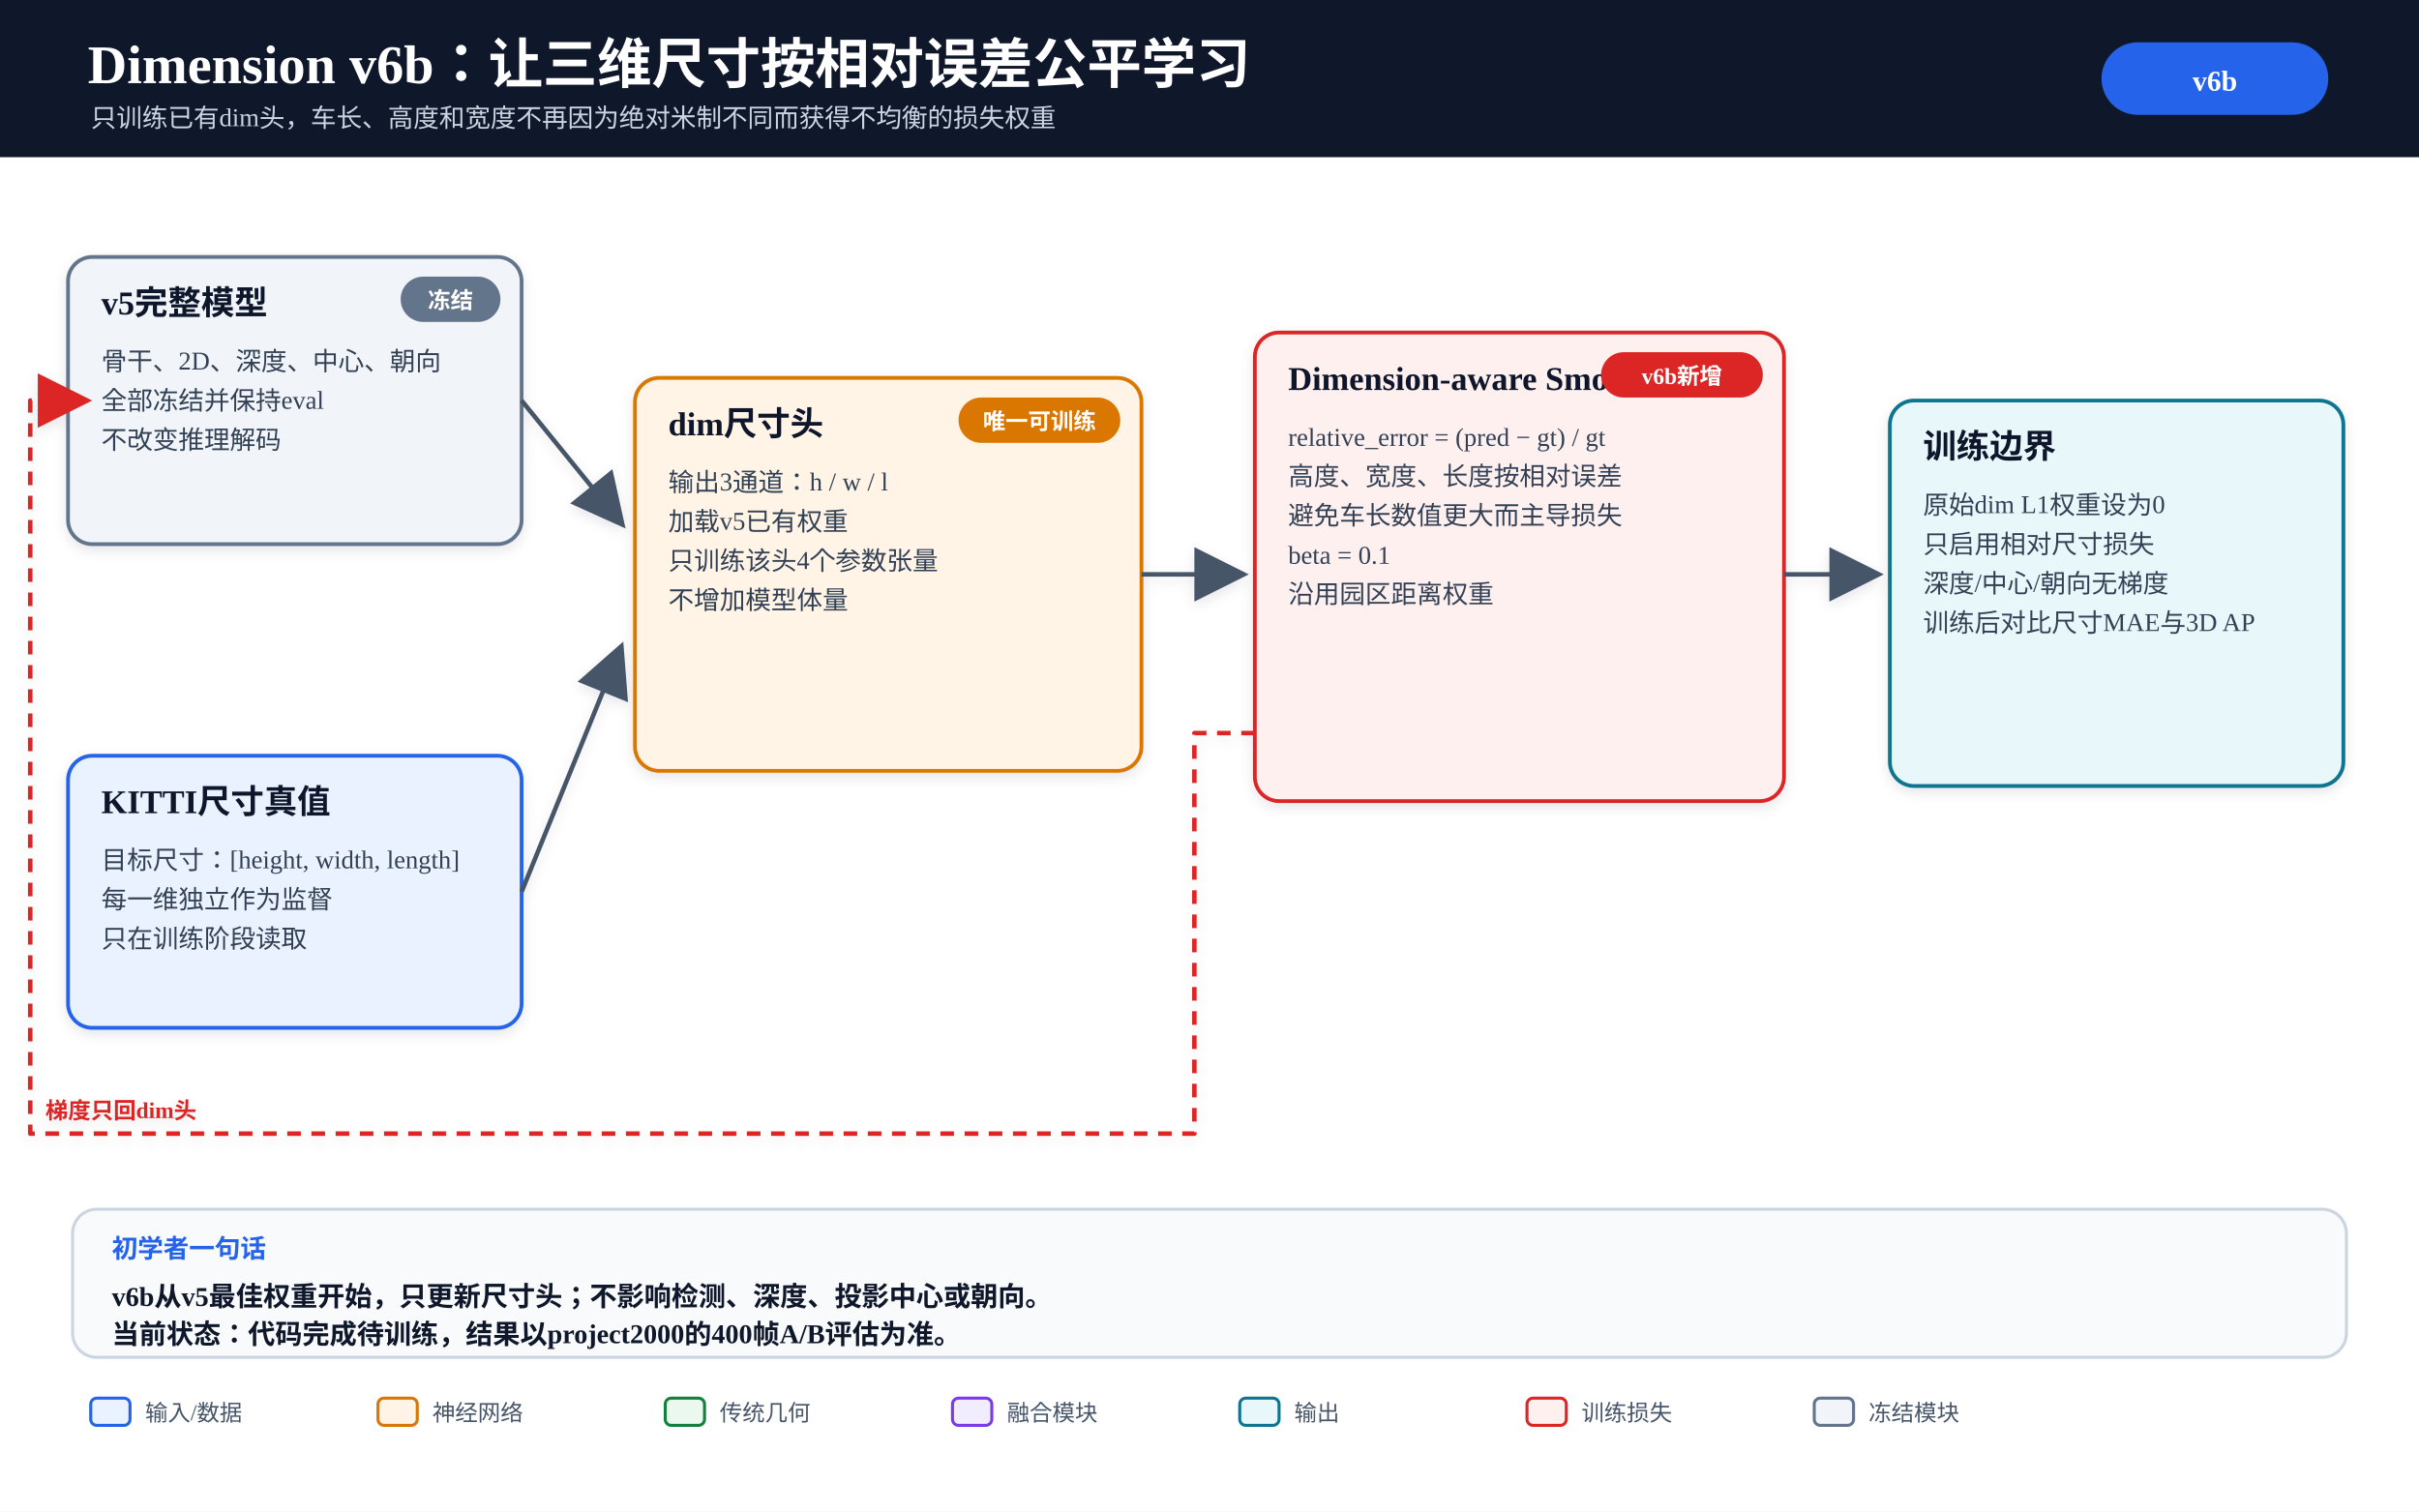
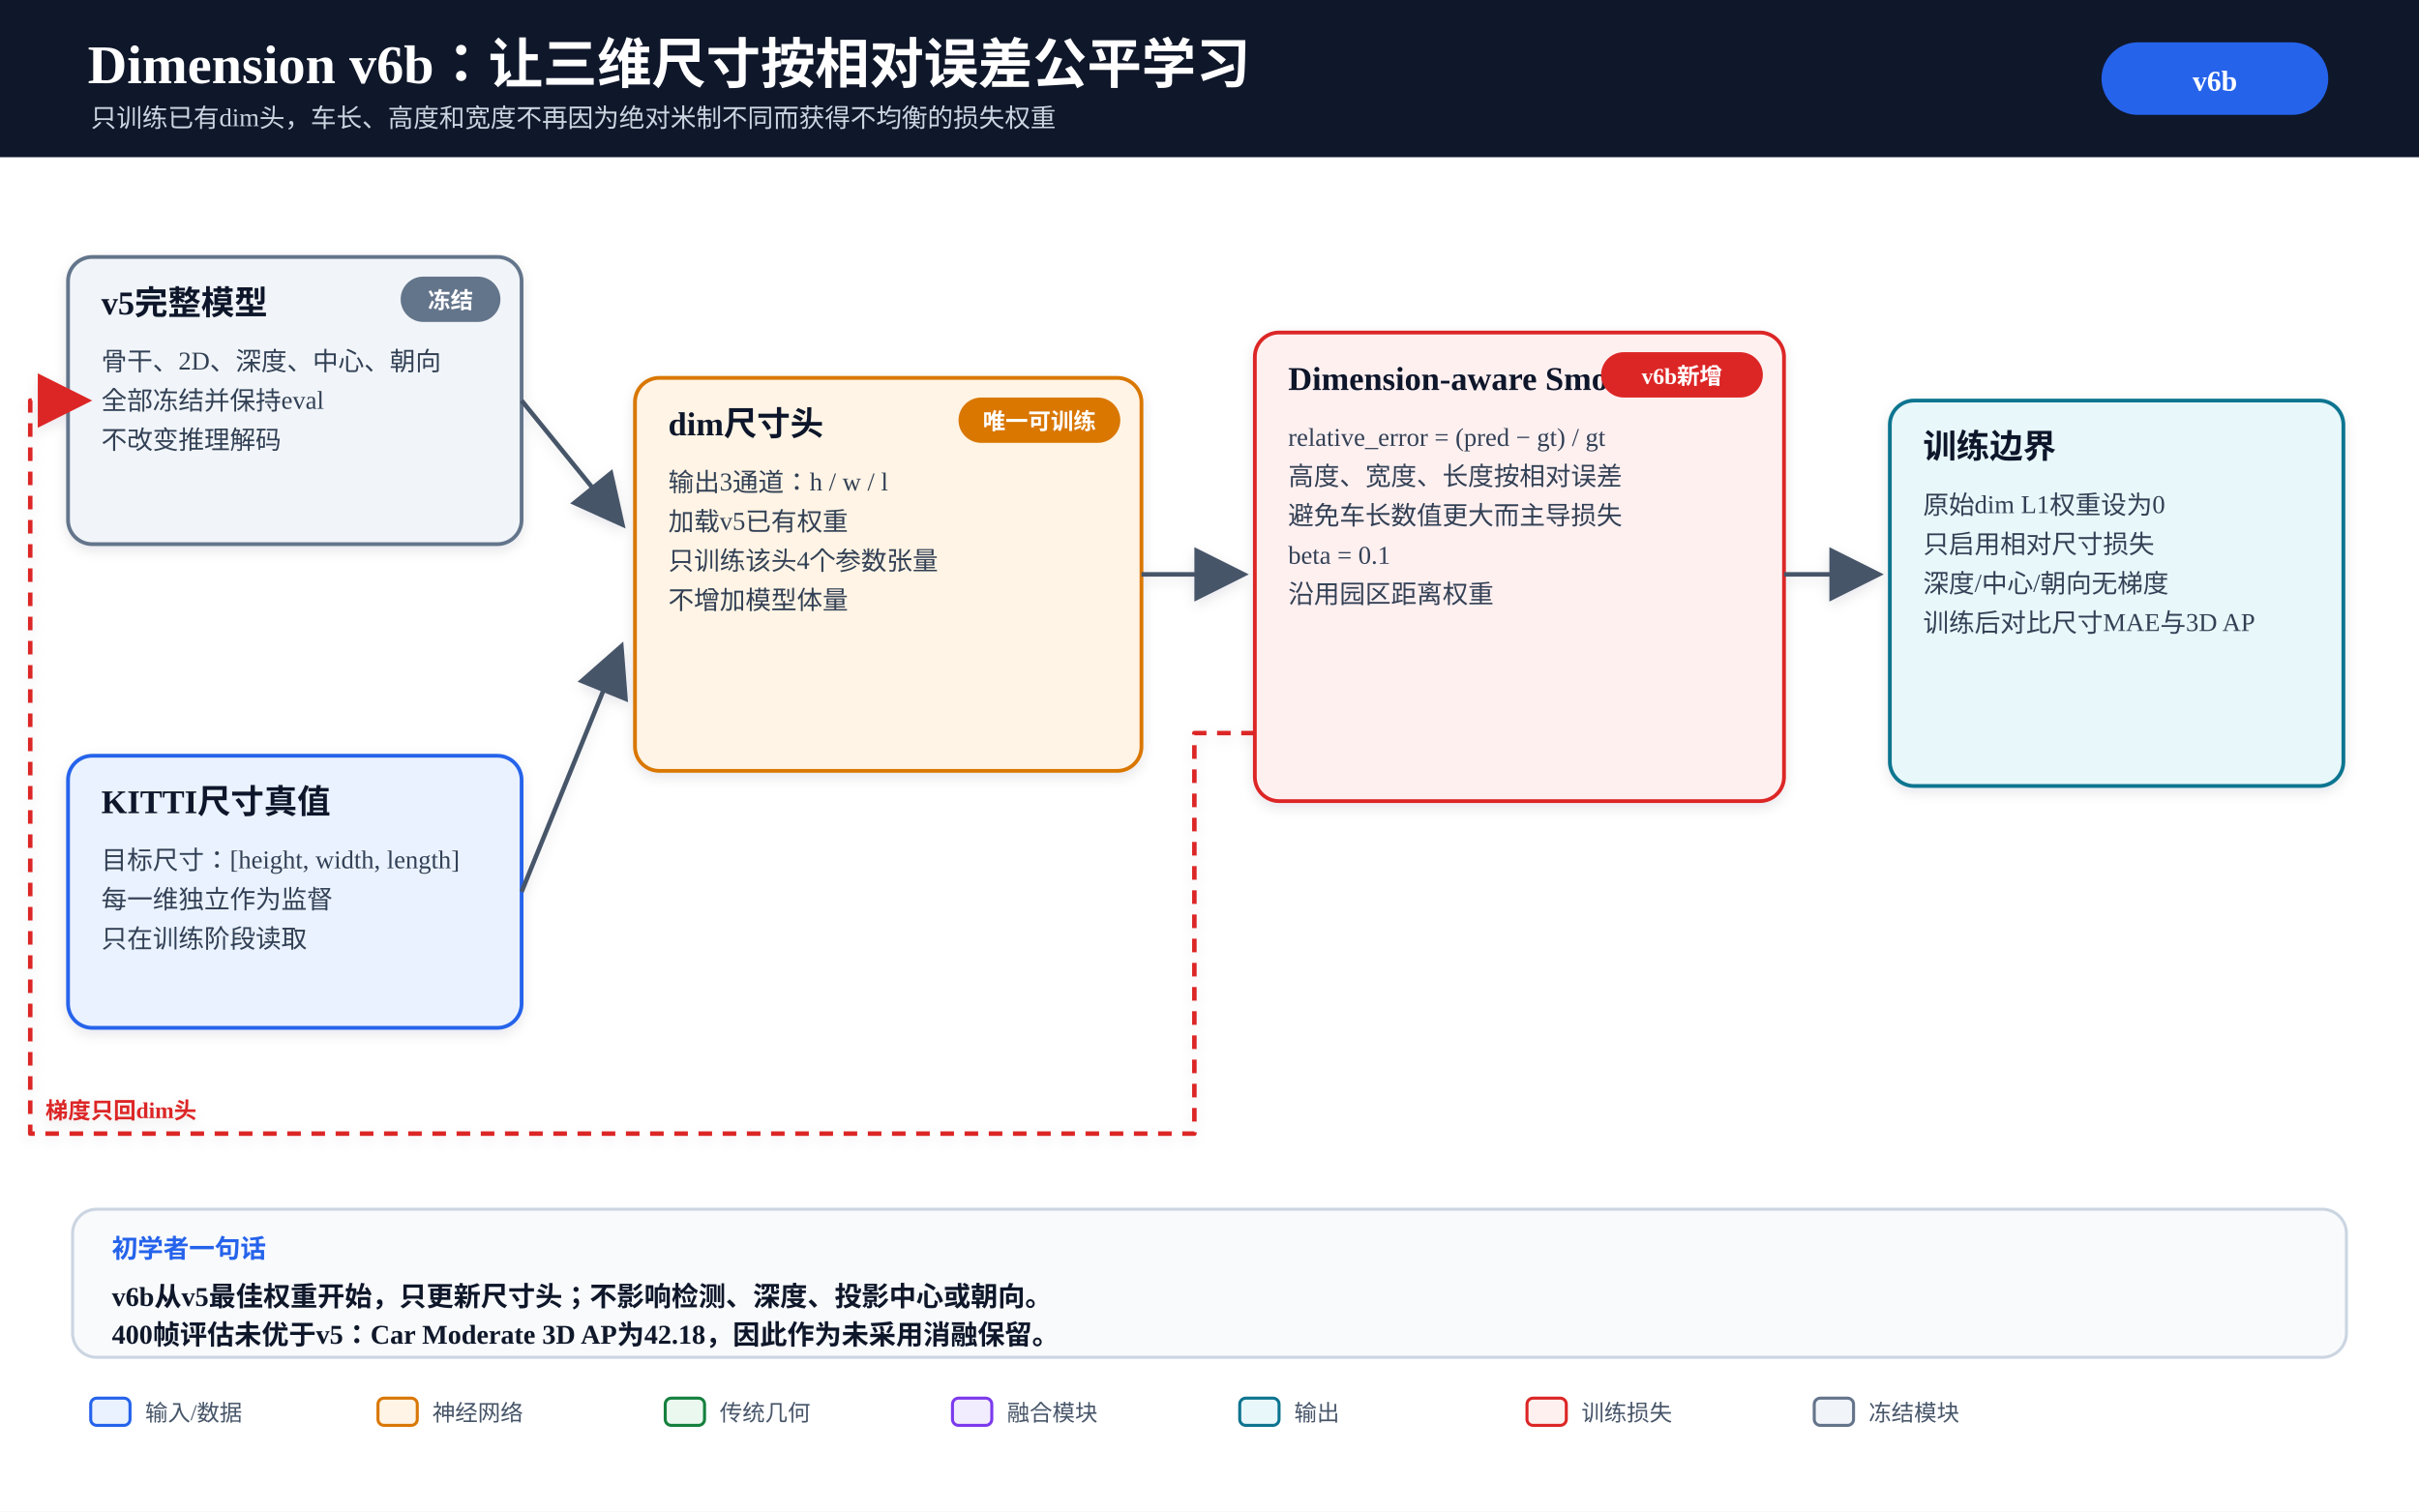
<svg xmlns="http://www.w3.org/2000/svg" width="1600" height="1000" viewBox="0 0 1600 1000" role="img" aria-labelledby="09_dimension_v6b-svg-title 09_dimension_v6b-svg-desc">
  <defs>
    <marker id="arrow" markerWidth="12" markerHeight="12" refX="10" refY="6" orient="auto" markerUnits="strokeWidth">
      <path d="M 0 0 L 12 6 L 0 12 z" fill="#475569" />
    </marker>
    <marker id="arrow-red" markerWidth="12" markerHeight="12" refX="10" refY="6" orient="auto" markerUnits="strokeWidth">
      <path d="M 0 0 L 12 6 L 0 12 z" fill="#DC2626" />
    </marker>
    <filter id="shadow" x="-10%" y="-10%" width="120%" height="130%">
      <feDropShadow dx="0" dy="3" stdDeviation="4" flood-color="#0F172A" flood-opacity="0.10" />
    </filter>
  </defs>
  <rect width="1600" height="1000" fill="#FFFFFF" />
  <rect x="0" y="0" width="1600" height="104" fill="#0F172A" />
  <text x="58" y="55" font-size="36" font-weight="700" fill="#FFFFFF" text-anchor="start">
    <tspan x="58" dy="0">Dimension v6b：让三维尺寸按相对误差公平学习</tspan>
  </text>
  <text x="60" y="84" font-size="17" font-weight="400" fill="#CBD5E1" text-anchor="start">
    <tspan x="60" dy="0">只训练已有dim头，车长、高度和宽度不再因为绝对米制不同而获得不均衡的损失权重</tspan>
  </text>
  <rect x="1390" y="28" width="150" height="48" rx="24" fill="#2563EB" />
  <text x="1465" y="60" font-size="19" font-weight="700" fill="#FFFFFF" text-anchor="middle">
    <tspan x="1465" dy="0">v6b</tspan>
  </text>
  <g filter="url(#shadow)">
    <g>
      <rect x="45" y="170" width="300" height="190" rx="16" fill="#F1F5F9" stroke="#64748B" stroke-width="2.5" />
      <text x="67" y="208" font-size="22" font-weight="700" fill="#0F172A" text-anchor="start">
        <tspan x="67" dy="0">v5完整模型</tspan>
      </text>
      <rect x="265" y="183" width="66" height="30" rx="15" fill="#64748B" />
      <text x="298.0" y="204" font-size="15" font-weight="700" fill="#FFFFFF" text-anchor="middle">
        <tspan x="298.0" dy="0">冻结</tspan>
      </text>
      <text x="67" y="245" font-size="17" font-weight="400" fill="#334155" text-anchor="start">
        <tspan x="67" dy="0">骨干、2D、深度、中心、朝向</tspan>
        <tspan x="67" dy="26">全部冻结并保持eval</tspan>
        <tspan x="67" dy="26">不改变推理解码</tspan>
      </text>
    </g>
    <g>
      <rect x="45" y="500" width="300" height="180" rx="16" fill="#EAF2FF" stroke="#2563EB" stroke-width="2.5" />
      <text x="67" y="538" font-size="22" font-weight="700" fill="#0F172A" text-anchor="start">
        <tspan x="67" dy="0">KITTI尺寸真值</tspan>
      </text>
      <text x="67" y="575" font-size="17" font-weight="400" fill="#334155" text-anchor="start">
        <tspan x="67" dy="0">目标尺寸：[height, width, length]</tspan>
        <tspan x="67" dy="26">每一维独立作为监督</tspan>
        <tspan x="67" dy="26">只在训练阶段读取</tspan>
      </text>
    </g>
    <g>
      <rect x="420" y="250" width="335" height="260" rx="16" fill="#FFF4E5" stroke="#D97706" stroke-width="2.5" />
      <text x="442" y="288" font-size="22" font-weight="700" fill="#0F172A" text-anchor="start">
        <tspan x="442" dy="0">dim尺寸头</tspan>
      </text>
      <rect x="634" y="263" width="107" height="30" rx="15" fill="#D97706" />
      <text x="687.5" y="284" font-size="15" font-weight="700" fill="#FFFFFF" text-anchor="middle">
        <tspan x="687.5" dy="0">唯一可训练</tspan>
      </text>
      <text x="442" y="325" font-size="17" font-weight="400" fill="#334155" text-anchor="start">
        <tspan x="442" dy="0">输出3通道：h / w / l</tspan>
        <tspan x="442" dy="26">加载v5已有权重</tspan>
        <tspan x="442" dy="26">只训练该头4个参数张量</tspan>
        <tspan x="442" dy="26">不增加模型体量</tspan>
      </text>
    </g>
    <g>
      <rect x="830" y="220" width="350" height="310" rx="16" fill="#FFF0F0" stroke="#DC2626" stroke-width="2.5" />
      <text x="852" y="258" font-size="22" font-weight="700" fill="#0F172A" text-anchor="start">
        <tspan x="852" dy="0">Dimension-aware Smooth L1</tspan>
      </text>
      <rect x="1059" y="233" width="107" height="30" rx="15" fill="#DC2626" />
      <text x="1112.5" y="254" font-size="15" font-weight="700" fill="#FFFFFF" text-anchor="middle">
        <tspan x="1112.5" dy="0">v6b新增</tspan>
      </text>
      <text x="852" y="295" font-size="17" font-weight="400" fill="#334155" text-anchor="start">
        <tspan x="852" dy="0">relative_error = (pred − gt) / gt</tspan>
        <tspan x="852" dy="26">高度、宽度、长度按相对误差</tspan>
        <tspan x="852" dy="26">避免车长数值更大而主导损失</tspan>
        <tspan x="852" dy="26">beta = 0.1</tspan>
        <tspan x="852" dy="26">沿用园区距离权重</tspan>
      </text>
    </g>
    <g>
      <rect x="1250" y="265" width="300" height="255" rx="16" fill="#E8F7FA" stroke="#0E7490" stroke-width="2.5" />
      <text x="1272" y="303" font-size="22" font-weight="700" fill="#0F172A" text-anchor="start">
        <tspan x="1272" dy="0">训练边界</tspan>
      </text>
      <text x="1272" y="340" font-size="17" font-weight="400" fill="#334155" text-anchor="start">
        <tspan x="1272" dy="0">原始dim L1权重设为0</tspan>
        <tspan x="1272" dy="26">只启用相对尺寸损失</tspan>
        <tspan x="1272" dy="26">深度/中心/朝向无梯度</tspan>
        <tspan x="1272" dy="26">训练后对比尺寸MAE与3D AP</tspan>
      </text>
    </g>
    <path d="M 345 265 L 410 345" fill="none" stroke="#475569" stroke-width="3" marker-end="url(#arrow)" />
    <path d="M 345 590 L 410 430" fill="none" stroke="#475569" stroke-width="3" marker-end="url(#arrow)" />
    <path d="M 755 380 L 820 380" fill="none" stroke="#475569" stroke-width="3" marker-end="url(#arrow)" />
    <path d="M 1180 380 L 1240 380" fill="none" stroke="#475569" stroke-width="3" marker-end="url(#arrow)" />
    <path d="M 830 485 L 790 485 L 790 750 L 20 750 L 20 265 L 55 265" fill="none" stroke="#DC2626" stroke-width="3" stroke-linejoin="round" marker-end="url(#arrow-red)" stroke-dasharray="9 7" />
    <text x="30" y="740" font-size="15" font-weight="600" fill="#DC2626" text-anchor="start">
      <tspan x="30" dy="0">梯度只回dim头</tspan>
    </text>
  </g>
  <rect x="48" y="800" width="1504" height="98" rx="16" fill="#F8FAFC" stroke="#CBD5E1" stroke-width="2" />
  <text x="74" y="832" font-size="17" font-weight="700" fill="#2563EB" text-anchor="start">
    <tspan x="74" dy="0">初学者一句话</tspan>
  </text>
  <text x="74" y="864" font-size="18" font-weight="600" fill="#0F172A" text-anchor="start">
    <tspan x="74" dy="0">v6b从v5最佳权重开始，只更新尺寸头；不影响检测、深度、投影中心或朝向。</tspan>
-     <tspan x="74" dy="25">当前状态：代码完成待训练，结果以project2000的400帧A/B评估为准。</tspan>
+     <tspan x="74" dy="25">400帧评估未优于v5：Car Moderate 3D AP为42.18，因此作为未采用消融保留。</tspan>
  </text>
  <rect x="60" y="925" width="26" height="18" rx="4" fill="#EAF2FF" stroke="#2563EB" stroke-width="2" />
  <text x="96" y="940" font-size="15" font-weight="400" fill="#475569" text-anchor="start">
    <tspan x="96" dy="0">输入/数据</tspan>
  </text>
  <rect x="250" y="925" width="26" height="18" rx="4" fill="#FFF4E5" stroke="#D97706" stroke-width="2" />
  <text x="286" y="940" font-size="15" font-weight="400" fill="#475569" text-anchor="start">
    <tspan x="286" dy="0">神经网络</tspan>
  </text>
  <rect x="440" y="925" width="26" height="18" rx="4" fill="#EAF8EF" stroke="#15803D" stroke-width="2" />
  <text x="476" y="940" font-size="15" font-weight="400" fill="#475569" text-anchor="start">
    <tspan x="476" dy="0">传统几何</tspan>
  </text>
  <rect x="630" y="925" width="26" height="18" rx="4" fill="#F2ECFF" stroke="#7C3AED" stroke-width="2" />
  <text x="666" y="940" font-size="15" font-weight="400" fill="#475569" text-anchor="start">
    <tspan x="666" dy="0">融合模块</tspan>
  </text>
  <rect x="820" y="925" width="26" height="18" rx="4" fill="#E8F7FA" stroke="#0E7490" stroke-width="2" />
  <text x="856" y="940" font-size="15" font-weight="400" fill="#475569" text-anchor="start">
    <tspan x="856" dy="0">输出</tspan>
  </text>
  <rect x="1010" y="925" width="26" height="18" rx="4" fill="#FFF0F0" stroke="#DC2626" stroke-width="2" />
  <text x="1046" y="940" font-size="15" font-weight="400" fill="#475569" text-anchor="start">
    <tspan x="1046" dy="0">训练损失</tspan>
  </text>
  <rect x="1200" y="925" width="26" height="18" rx="4" fill="#F1F5F9" stroke="#64748B" stroke-width="2" />
  <text x="1236" y="940" font-size="15" font-weight="400" fill="#475569" text-anchor="start">
    <tspan x="1236" dy="0">冻结模块</tspan>
  </text>
</svg>
